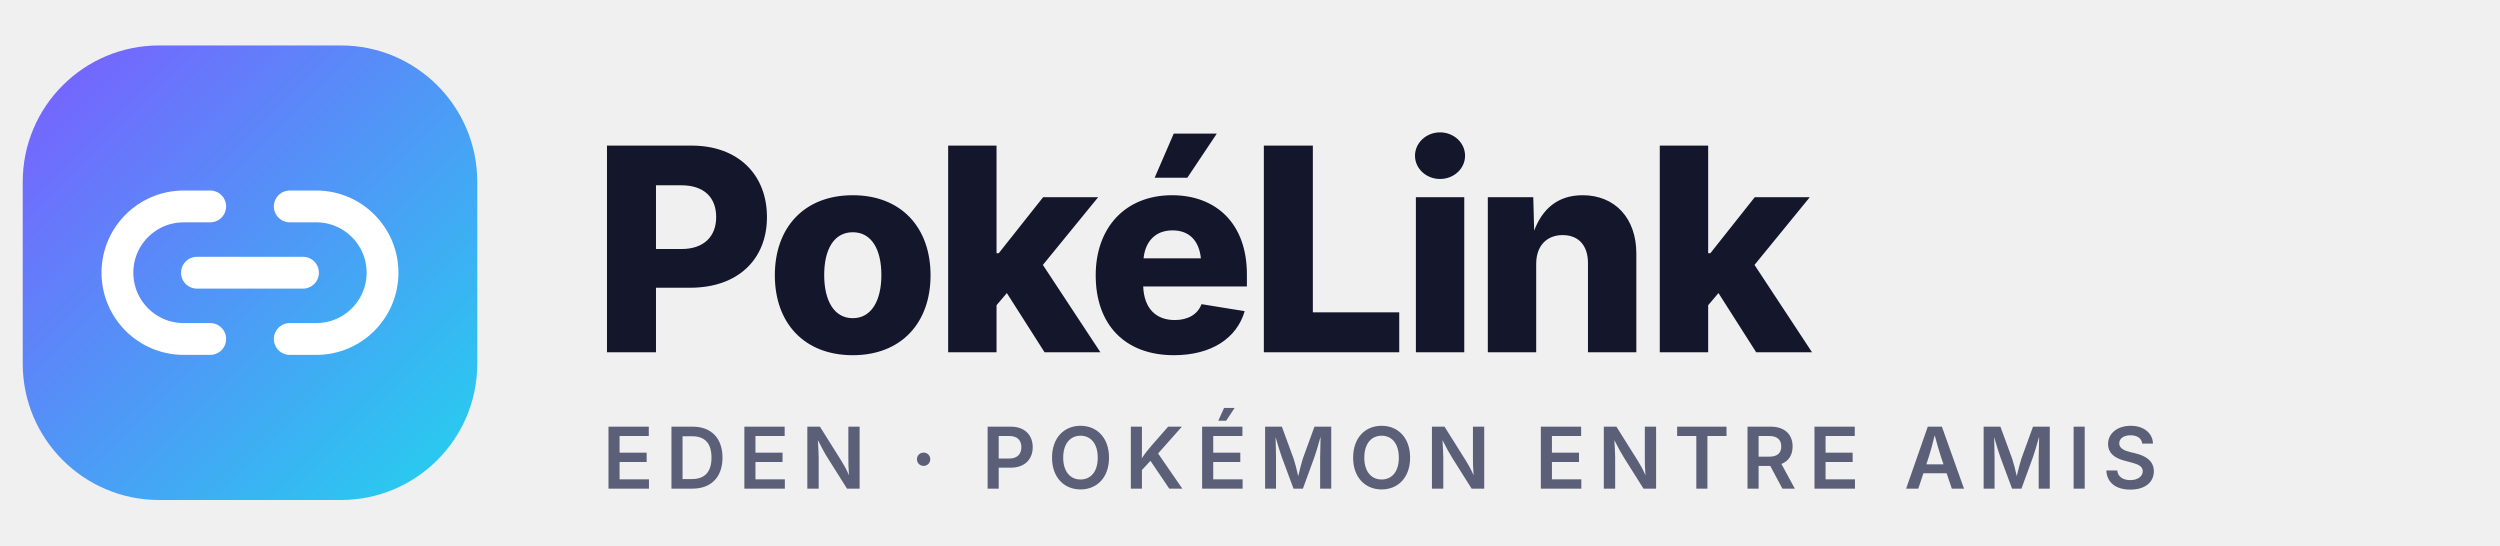
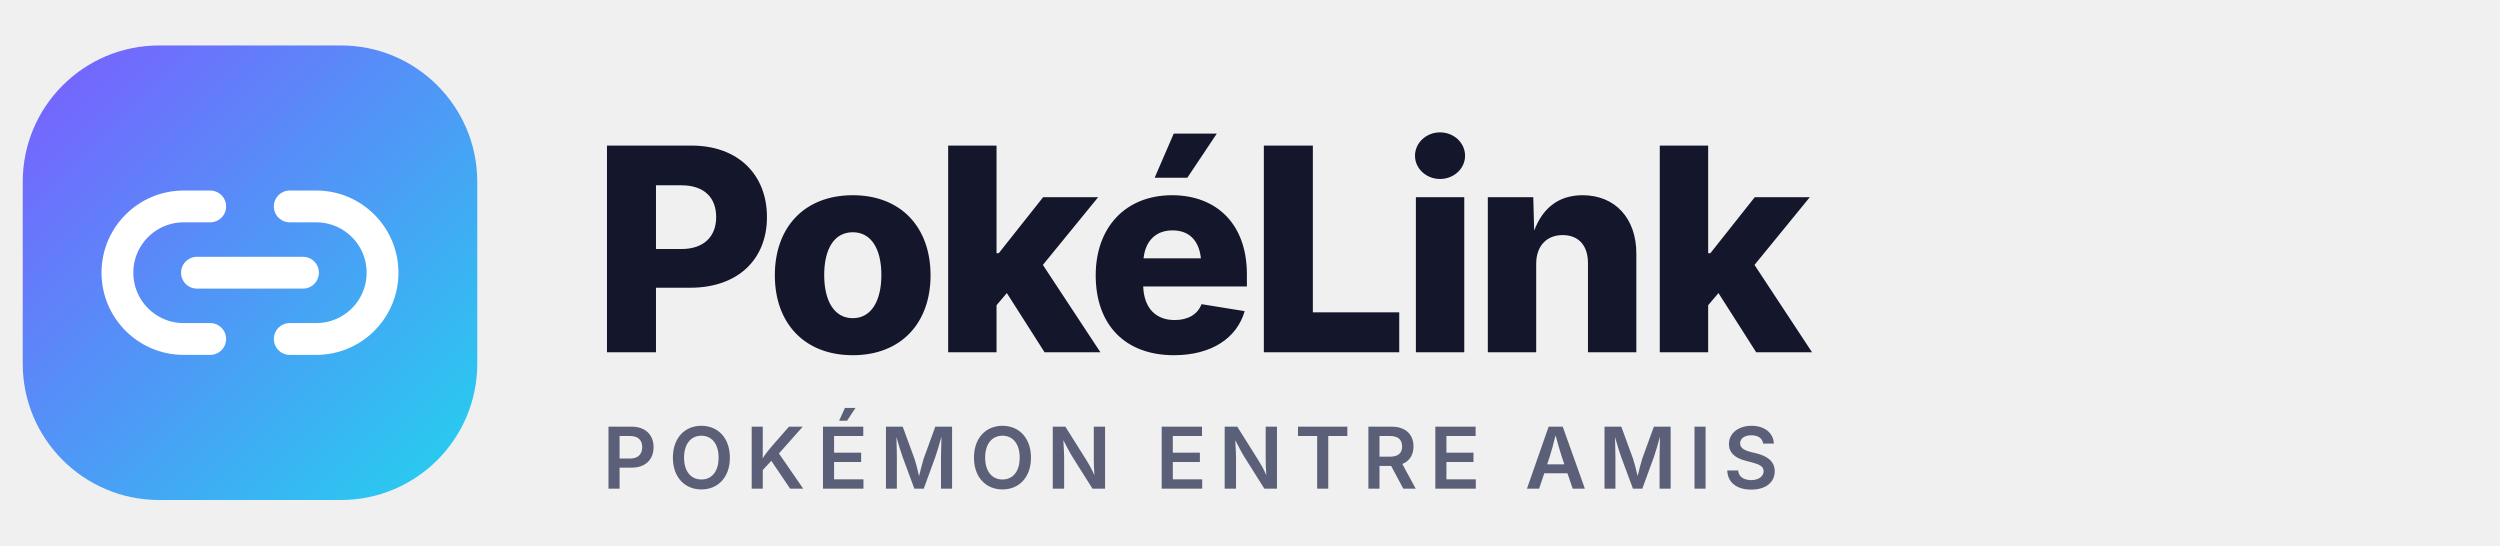
<svg xmlns="http://www.w3.org/2000/svg" width="440" height="96" viewBox="0 0 440 96" role="img" aria-label="PokéLink, aventures Pokémon entre amis">
  <defs>
    <linearGradient id="g" x1="0" y1="0" x2="1" y2="1">
      <stop offset="0" stop-color="#7c5cff" />
      <stop offset="1" stop-color="#22d3ee" />
    </linearGradient>
  </defs>
  <rect x="4" y="8" width="80" height="80" rx="24" fill="url(#g)" />
  <g fill="none" stroke="#fff" stroke-width="2.4" stroke-linecap="round" stroke-linejoin="round" transform="translate(16 20) scale(2.333)">
    <path d="M9 17H7A5 5 0 0 1 7 7h2" />
    <path d="M15 7h2a5 5 0 1 1 0 10h-2" />
    <line x1="8" x2="16" y1="12" y2="12" />
  </g>
  <text x="104" y="62" font-family="Inter, 'Segoe UI', system-ui, -apple-system, sans-serif" font-size="50" font-weight="800" letter-spacing="-1.5" fill="#14162b">PokéLink</text>
-   <text x="106" y="86" font-family="Inter, 'Segoe UI', system-ui, -apple-system, sans-serif" font-size="15" font-weight="600" letter-spacing="2" fill="#5b6078">EDEN · POKÉMON ENTRE AMIS</text>
+   <text x="106" y="86" font-family="Inter, 'Segoe UI', system-ui, -apple-system, sans-serif" font-size="15" font-weight="600" letter-spacing="2" fill="#5b6078">POKÉMON ENTRE AMIS</text>
</svg>
